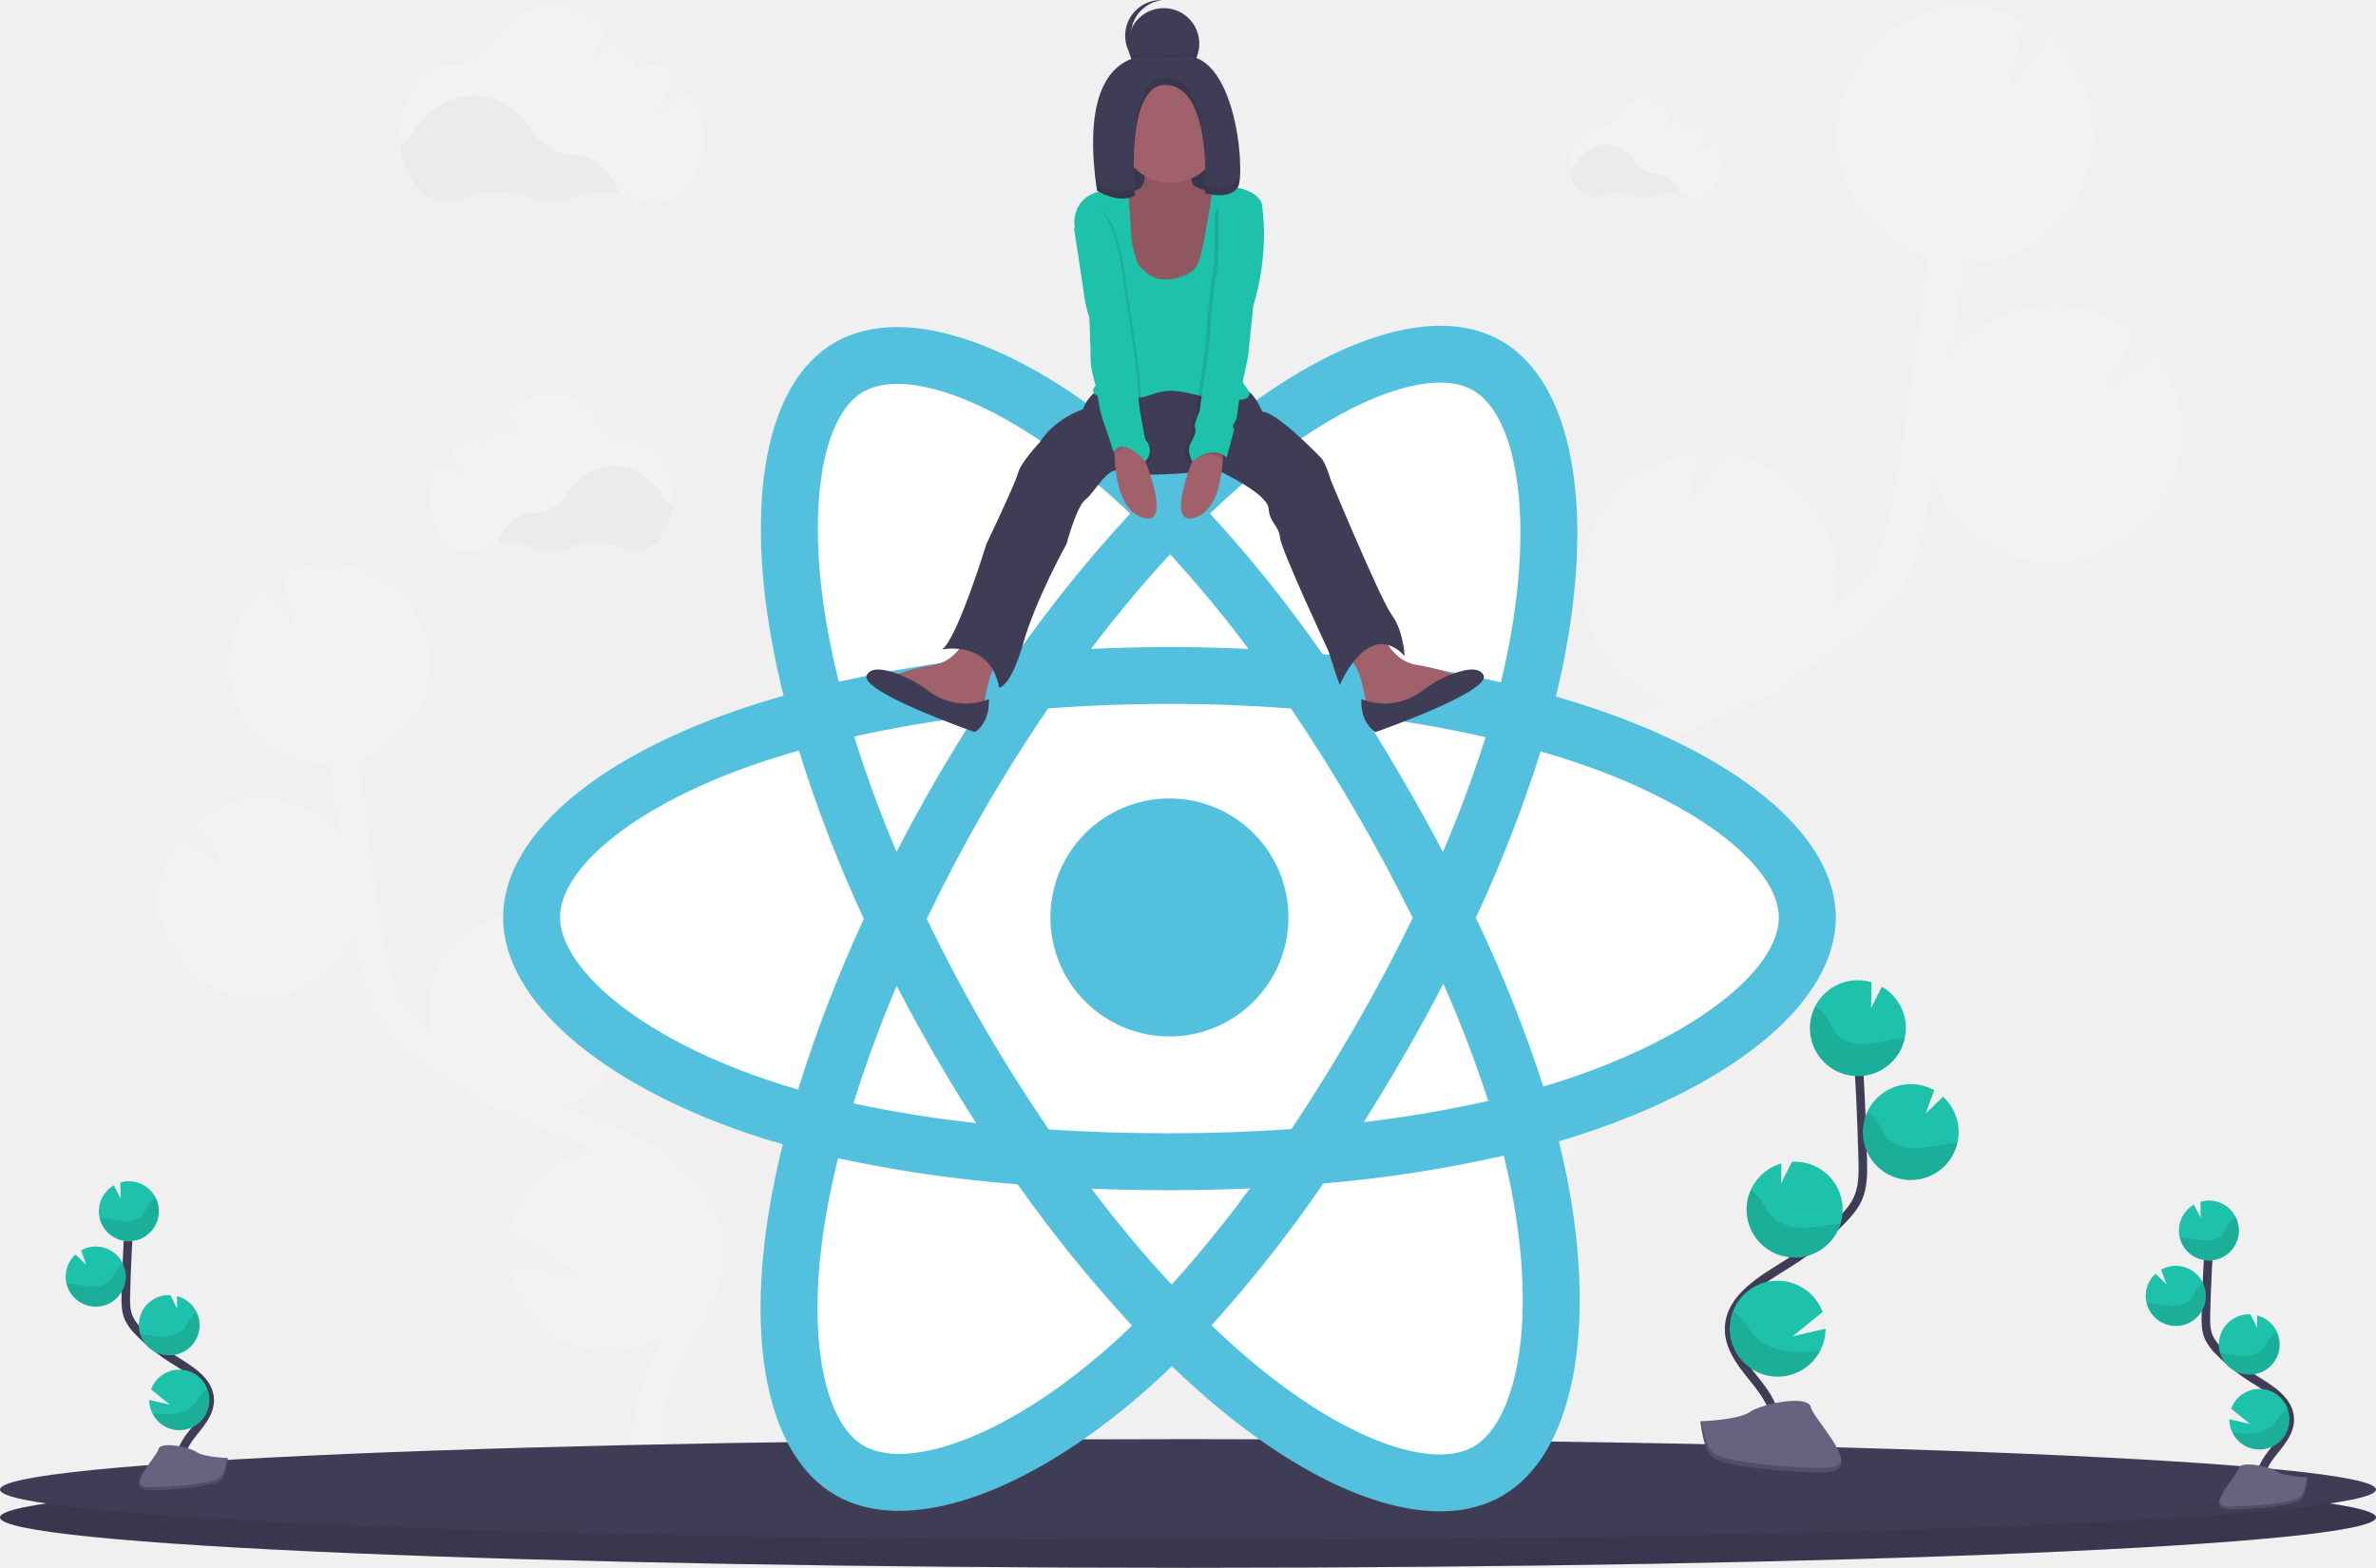
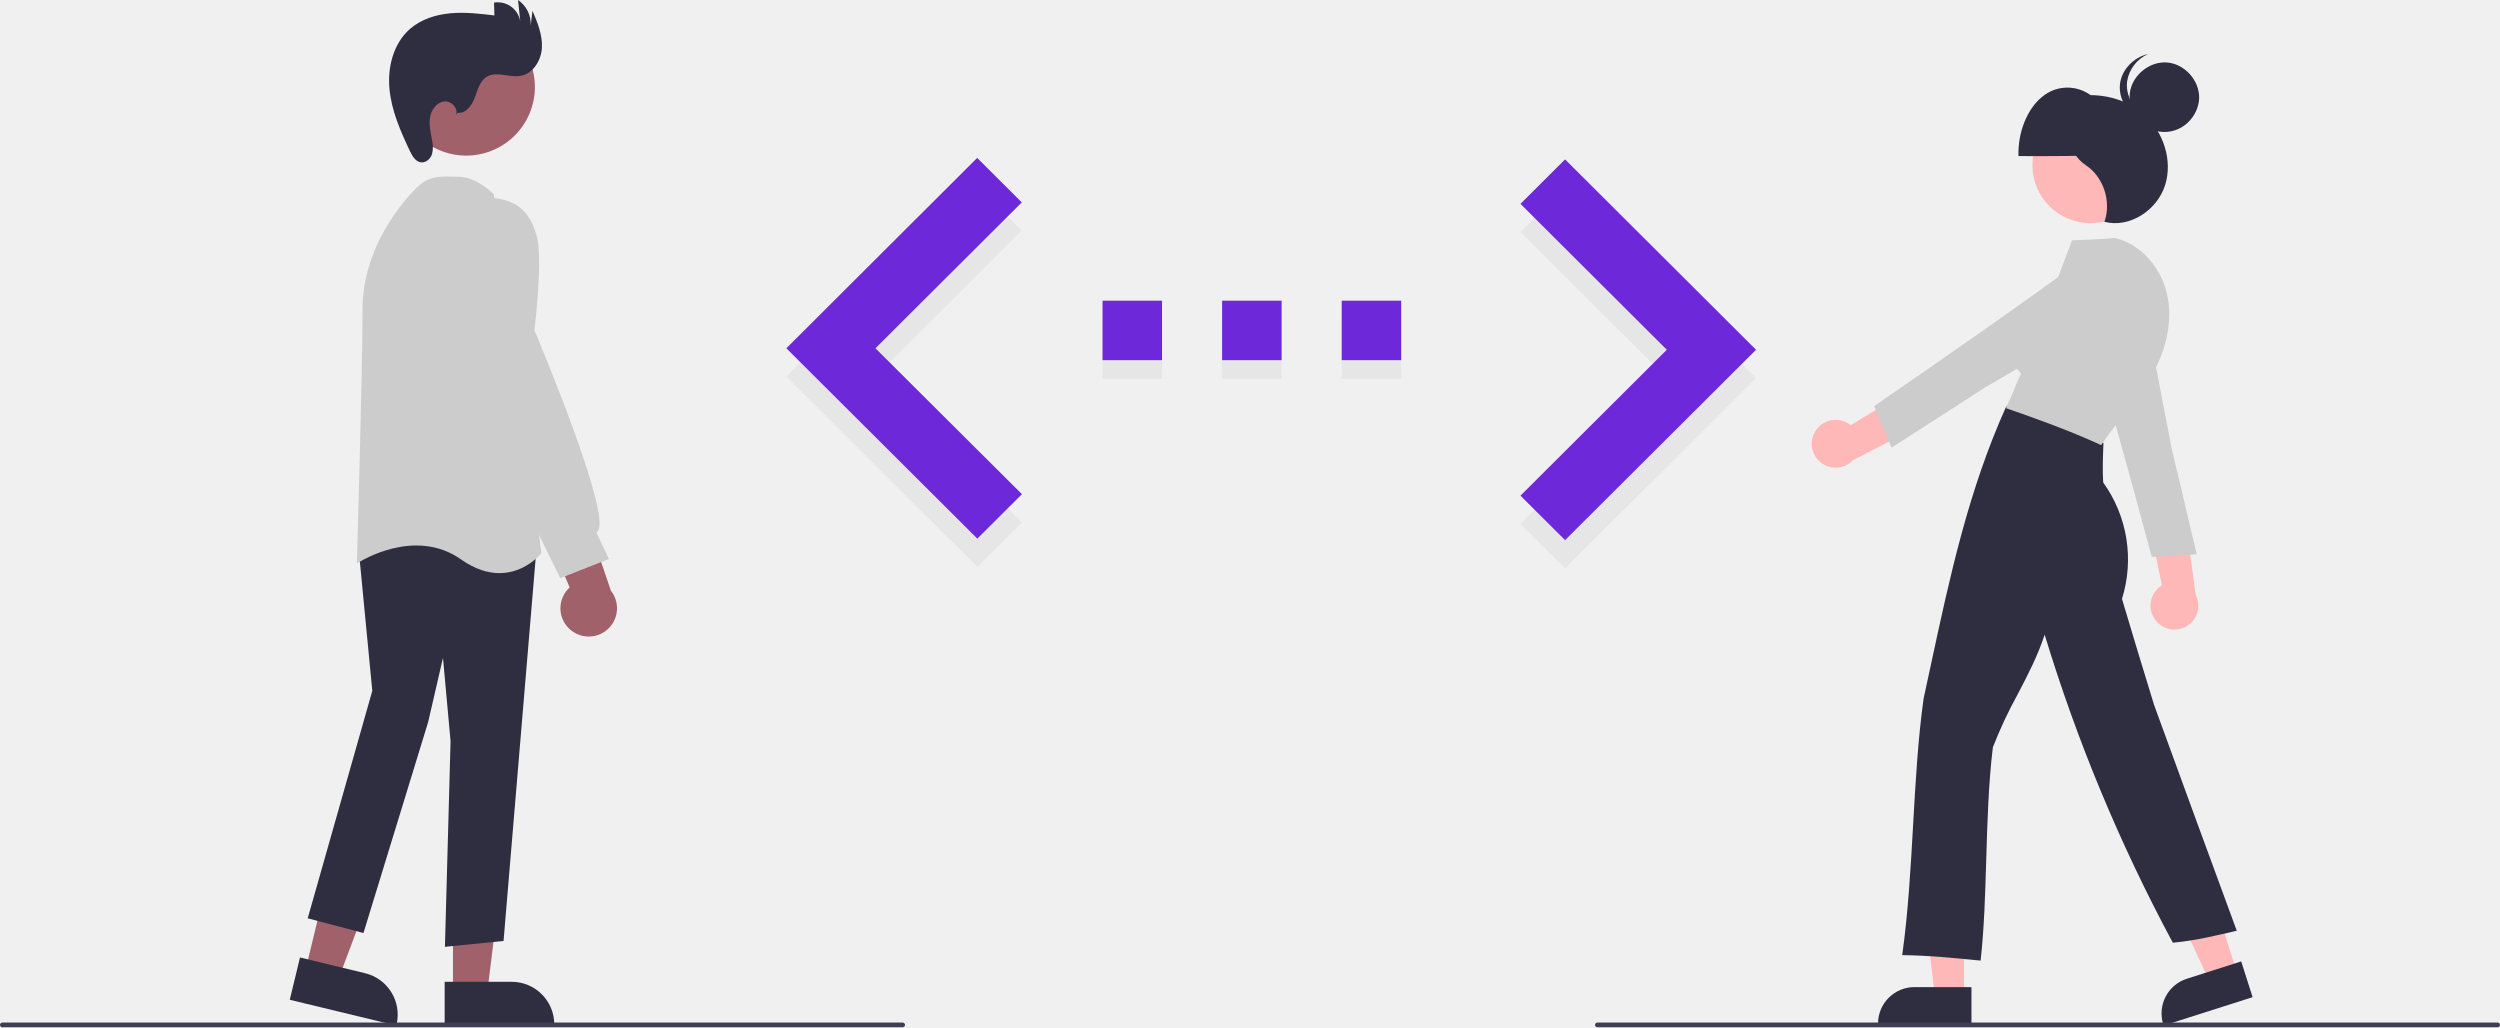
- <svg xmlns="http://www.w3.org/2000/svg" id="a75d69e6-d07c-4db3-9c83-72b2470e5561" data-name="Layer 1" width="1108" height="731.18" viewBox="0 0 1108 731.18">
-   <path d="M813.68,415.2l6.89-2.7c.66-.26,1.31-.54,2-.81a59.85,59.85,0,0,1,15.28-115.77l-4.8,24.2,18.22-23.92.16,0a59.87,59.87,0,0,1,51.16,67.45c-.15,1.13-.39,2.23-.6,3.34,5.61-4.43,10.87-9.32,14.81-15,8-11.54,10.71-25.76,13.47-43.17,5.47-34.48,10.4-69.34,14.84-104.18a59.83,59.83,0,0,1-42-65.36c.25-1.82.6-3.59,1-5.34.1-.44.2-.88.31-1.31.43-1.69.91-3.35,1.47-5,.09-.27.21-.52.3-.78.5-1.37,1-2.72,1.65-4,.22-.5.44-1,.67-1.47.69-1.43,1.42-2.83,2.22-4.19.27-.45.56-.88.83-1.33.62-1,1.27-2,1.94-2.93.36-.5.71-1,1.08-1.49l.27-.39,0,0a59.81,59.81,0,0,1,74.64-17l-6.24,31.49,18-23.64a59.5,59.5,0,0,1,16.32,68.62h.07c-.17.4-.38.78-.55,1.18-.33.74-.67,1.47-1,2.2-.46.93-1,1.84-1.45,2.74-.38.68-.75,1.36-1.16,2-.59,1-1.23,1.9-1.87,2.83-.38.54-.73,1.1-1.12,1.63-1,1.39-2.12,2.72-3.26,4-.4.45-.83.86-1.25,1.3-.81.86-1.62,1.71-2.48,2.52-.53.5-1.09,1-1.64,1.46-.79.7-1.6,1.38-2.43,2-.59.47-1.19.92-1.79,1.36-.87.63-1.75,1.22-2.64,1.81-.6.39-1.2.78-1.81,1.15-1,.61-2.05,1.17-3.1,1.72-.53.27-1,.57-1.59.83-1.58.77-3.2,1.48-4.85,2.11-.31.12-.64.21-.95.32-1.38.5-2.77,1-4.18,1.35-.61.17-1.23.31-1.85.46-1.15.28-2.31.54-3.48.76q-1,.18-2.07.33c-1.15.17-2.31.3-3.48.4-.69.06-1.37.12-2.07.16-1.26.06-2.53.07-3.8.06a2.08,2.08,0,0,0-.25,0q-2.82,22-5.92,44A59.82,59.82,0,0,1,1042,240.88l-15.68,26.58,25.21-16.59a59.68,59.68,0,0,1,11.5,44.16,58.76,58.76,0,0,1-4.5,15.94,59.83,59.83,0,0,1-111.19-4c-.23,1.48-.45,3-.68,4.46-2.44,15.35-5.47,34.46-16.23,50-7.29,10.56-17.33,18.36-27.09,25.22q-9.52,6.7-19.48,12.77a59.85,59.85,0,0,1-24.53,13.74q-16,8.19-32.69,14.81l-6.95,2.72c-6.25,2.44-12.65,4.94-19,7.6,1,.09,2,.17,3,.3a59.9,59.9,0,0,1,50.86,49.05l-42.31,23.11,42.18-1.89A59.16,59.16,0,0,1,843,534.54a59.87,59.87,0,0,1-82.7,11.74l2.1,3.91c1.4,2.58,2.78,5.15,4.12,7.7,18.33,34.74,19.66,64.74,3.75,84.49l-13-10.45c15.49-19.22,3.2-49.77-5.5-66.27-1.32-2.5-2.68-5-4-7.56C736,536.27,722.65,511.53,728,485.2,736,445.5,779.05,428.7,813.68,415.2Z" transform="translate(-46 -84.41)" fill="#f2f2f2" />
-   <path d="M315.6,603.42l-5.38-2.11c-.52-.2-1-.43-1.54-.63a46.75,46.75,0,0,0-11.94-90.42l3.75,18.9-14.22-18.68h-.13a46.76,46.76,0,0,0-40,52.68c.12.89.31,1.74.47,2.61a55.84,55.84,0,0,1-11.56-11.73c-6.23-9-8.37-20.12-10.53-33.71C220.29,493.4,216.45,466.18,213,439a46.72,46.72,0,0,0,32.77-51.05c-.2-1.42-.47-2.8-.79-4.17l-.24-1c-.34-1.32-.71-2.62-1.15-3.88-.07-.21-.16-.41-.24-.61-.39-1.07-.82-2.12-1.28-3.15-.18-.38-.35-.77-.53-1.15-.54-1.11-1.11-2.2-1.73-3.26-.21-.36-.44-.7-.65-1-.49-.78-1-1.55-1.52-2.29-.28-.39-.55-.79-.84-1.17l-.21-.3h0a46.76,46.76,0,0,0-58.29-13.32l4.88,24.6-14.07-18.46a46.48,46.48,0,0,0-12.75,53.59h-.05c.13.31.29.61.43.92.26.58.52,1.15.8,1.72q.54,1.08,1.14,2.13c.29.54.58,1.07.9,1.59.46.75,1,1.48,1.46,2.21.3.42.57.86.88,1.27.8,1.08,1.65,2.12,2.54,3.13.31.35.65.67,1,1,.63.67,1.27,1.33,1.94,2,.41.4.85.77,1.28,1.14q.93.83,1.89,1.59c.46.36.93.71,1.4,1.06.68.49,1.37,1,2.06,1.41.47.31.94.61,1.42.9.79.48,1.6.91,2.42,1.34.42.22.82.45,1.24.66,1.24.6,2.5,1.15,3.79,1.64.24.1.5.16.74.25,1.07.39,2.16.75,3.27,1.06.47.13,1,.24,1.44.35.9.22,1.8.43,2.72.6l1.61.26c.9.13,1.81.23,2.72.31.54.05,1.07.09,1.62.12,1,.05,2,.06,3,.05h.19q2.2,17.22,4.62,34.41a46.71,46.71,0,0,0-67.48-8.14L149.49,488l-19.68-12.95a46.57,46.57,0,0,0-9,34.49A45.8,45.8,0,0,0,124.34,522a46.73,46.73,0,0,0,86.84-3.12c.18,1.15.35,2.32.53,3.48,1.9,12,4.27,26.92,12.67,39.08,5.7,8.24,13.54,14.33,21.16,19.69q7.44,5.24,15.21,10a46.88,46.88,0,0,0,19.16,10.74c8.32,4.26,16.84,8.14,25.54,11.56l5.42,2.13c4.88,1.9,9.88,3.85,14.81,5.93-.78.07-1.57.13-2.36.24A46.77,46.77,0,0,0,283.6,660l33,18-32.94-1.47a46.78,46.78,0,0,0,73.57,29.2c-.55,1-1.09,2-1.64,3.05-1.09,2-2.17,4-3.22,6-14.31,27.13-15.35,50.57-2.92,66l10.13-8.16c-12.1-15-2.5-38.87,4.3-51.76,1-1.95,2.09-3.92,3.16-5.9,9.19-17,19.61-36.37,15.46-56.94C376.29,627.08,342.64,614,315.6,603.42Z" transform="translate(-46 -84.41)" fill="#f2f2f2" />
-   <ellipse cx="554" cy="707.68" rx="554" ry="23.5" fill="#3f3d56" />
-   <ellipse cx="554" cy="707.68" rx="554" ry="23.5" opacity="0.1" />
-   <ellipse cx="554" cy="694.68" rx="554" ry="23.5" fill="#3f3d56" />
-   <path d="M131,770.73c-3-5.51.4-12.26,4.28-17.18s8.61-10,8.51-16.29c-.14-9-9.7-14.31-17.33-19.08a84.78,84.78,0,0,1-15.56-12.51,23,23,0,0,1-4.78-6.4c-1.58-3.52-1.53-7.52-1.43-11.38q.5-19.26,1.9-38.48" transform="translate(-46 -84.41)" fill="none" stroke="#3f3d56" stroke-miterlimit="10" stroke-width="4" />
-   <path d="M92.11,648.7a14,14,0,0,1,7-11.49l3.14,6.21-.09-7.52a13.86,13.86,0,0,1,4.62-.56A14,14,0,1,1,92.11,648.7Z" transform="translate(-46 -84.41)" fill="#1ec1a9" />
-   <path d="M117.14,743.7a14,14,0,0,0,26.5-5.76,13.82,13.82,0,0,0-.91-5.69,14,14,0,0,0-26.27.15l8.77,7.13-9.64-2.24A13.89,13.89,0,0,0,117.14,743.7Z" transform="translate(-46 -84.41)" fill="#1ec1a9" />
-   <path d="M124.07,716.45a14,14,0,0,0,4.46-27.54l.07,5.79-3.18-6.29h0a14,14,0,0,0-1.31,28.05Z" transform="translate(-46 -84.41)" fill="#1ec1a9" />
-   <path d="M90,693.78a14,14,0,0,0,1.32-28,13.88,13.88,0,0,0-7.52,1.78l2.48,6.8-5.11-4.9a14,14,0,0,0-4.53,9.69A13.33,13.33,0,0,0,77,683,14,14,0,0,0,90,693.78Z" transform="translate(-46 -84.41)" fill="#1ec1a9" />
-   <path d="M94,652.44c3.24.36,6.39,1.37,9.64,1.57s6.82-.58,8.88-3.1c1.11-1.37,1.66-3.09,2.59-4.57a10.08,10.08,0,0,1,3.54-3.33,14,14,0,1,1-26.24,9.32C92.94,652.35,93.47,652.39,94,652.44Z" transform="translate(-46 -84.41)" opacity="0.1" />
-   <path d="M90,693.78a14,14,0,0,0,13.35-20,10.4,10.4,0,0,0-2.82,2.83c-1,1.51-1.61,3.25-2.78,4.64-2.19,2.57-5.92,3.41-9.31,3.25s-6.66-1.11-10-1.42c-.47,0-.94-.08-1.41-.09A14,14,0,0,0,90,693.78Z" transform="translate(-46 -84.41)" opacity="0.1" />
-   <path d="M124.07,716.45a14,14,0,0,0,13.47-19.76,11.36,11.36,0,0,0-3,2.85c-1.09,1.54-1.77,3.31-3,4.73-2.36,2.64-6.34,3.57-9.93,3.48s-6.82-.93-10.28-1.19A14,14,0,0,0,124.07,716.45Z" transform="translate(-46 -84.41)" opacity="0.1" />
-   <path d="M117.14,743.7a14,14,0,0,0,26.5-5.76,13.82,13.82,0,0,0-.91-5.69,14,14,0,0,0-3.08,2.74c-1.34,1.63-2.21,3.47-3.76,5-2.87,2.82-7.5,4-11.62,4.09A62.35,62.35,0,0,1,117.14,743.7Z" transform="translate(-46 -84.41)" opacity="0.1" />
-   <path d="M152.19,764.39s-11.08-.34-14.41-2.72-17-5.22-17.87-1.4-16.65,19-4.14,19.06,29.06-2,32.39-4S152.19,764.39,152.19,764.39Z" transform="translate(-46 -84.41)" fill="#656380" />
-   <path d="M115.54,778c12.51.1,29.06-2,32.4-4,2.53-1.54,3.54-7.09,3.88-9.65l.37,0s-.7,8.93-4,11-19.89,4.08-32.39,4c-3.61,0-4.86-1.31-4.79-3.22C111.48,777.26,112.86,778,115.54,778Z" transform="translate(-46 -84.41)" opacity="0.2" />
-   <path d="M1101,779.73c-3-5.51.4-12.26,4.28-17.18s8.61-10,8.51-16.29c-.14-9-9.7-14.31-17.33-19.08a84.78,84.78,0,0,1-15.56-12.51,23,23,0,0,1-4.78-6.4c-1.58-3.52-1.53-7.52-1.43-11.38q.49-19.26,1.9-38.48" transform="translate(-46 -84.41)" fill="none" stroke="#3f3d56" stroke-miterlimit="10" stroke-width="4" />
-   <path d="M1062.11,657.7a14,14,0,0,1,7-11.49l3.14,6.21-.09-7.52a13.86,13.86,0,0,1,4.62-.56,14,14,0,1,1-14.68,13.36Z" transform="translate(-46 -84.41)" fill="#1ec1a9" />
-   <path d="M1087.14,752.7a14,14,0,0,0,26.5-5.76,13.82,13.82,0,0,0-.91-5.69,14,14,0,0,0-26.27.15l8.77,7.13-9.64-2.24A13.89,13.89,0,0,0,1087.14,752.7Z" transform="translate(-46 -84.41)" fill="#1ec1a9" />
-   <path d="M1094.07,725.45a14,14,0,0,0,4.46-27.54l.07,5.79-3.18-6.29h0a14,14,0,0,0-1.31,28.05Z" transform="translate(-46 -84.41)" fill="#1ec1a9" />
-   <path d="M1060,702.78a14,14,0,0,0,1.32-28,13.88,13.88,0,0,0-7.52,1.78l2.48,6.8-5.11-4.9a14,14,0,0,0-4.53,9.69A13.33,13.33,0,0,0,1047,692,14,14,0,0,0,1060,702.78Z" transform="translate(-46 -84.41)" fill="#1ec1a9" />
-   <path d="M1064,661.44c3.24.36,6.39,1.37,9.64,1.57s6.82-.58,8.88-3.1c1.11-1.37,1.66-3.09,2.59-4.57a10.08,10.08,0,0,1,3.54-3.33,14,14,0,1,1-26.24,9.32C1062.94,661.35,1063.47,661.39,1064,661.44Z" transform="translate(-46 -84.41)" opacity="0.1" />
-   <path d="M1060,702.78a14,14,0,0,0,13.35-20,10.4,10.4,0,0,0-2.82,2.83c-1,1.51-1.61,3.25-2.78,4.64-2.19,2.57-5.92,3.41-9.31,3.25s-6.66-1.11-10-1.42c-.47,0-.94-.08-1.41-.09A14,14,0,0,0,1060,702.78Z" transform="translate(-46 -84.41)" opacity="0.1" />
-   <path d="M1094.07,725.45a14,14,0,0,0,13.47-19.76,11.36,11.36,0,0,0-3,2.85c-1.09,1.54-1.77,3.31-3,4.73-2.36,2.64-6.34,3.57-9.93,3.48s-6.82-.93-10.28-1.19A14,14,0,0,0,1094.07,725.45Z" transform="translate(-46 -84.41)" opacity="0.1" />
-   <path d="M1087.14,752.7a14,14,0,0,0,26.5-5.76,13.82,13.82,0,0,0-.91-5.69,14,14,0,0,0-3.08,2.74c-1.34,1.63-2.21,3.47-3.76,5-2.87,2.82-7.5,4-11.62,4.09A62.35,62.35,0,0,1,1087.14,752.7Z" transform="translate(-46 -84.41)" opacity="0.1" />
-   <path d="M1122.19,773.39s-11.08-.34-14.41-2.72-17-5.22-17.87-1.4-16.65,19-4.14,19.06,29.06-2,32.39-4S1122.19,773.39,1122.19,773.39Z" transform="translate(-46 -84.41)" fill="#656380" />
-   <path d="M1085.54,787c12.51.1,29.06-2,32.4-4,2.53-1.54,3.54-7.09,3.88-9.65l.37,0s-.7,8.93-4,11-19.89,4.08-32.39,4c-3.61,0-4.86-1.31-4.79-3.22C1081.48,786.26,1082.86,787,1085.54,787Z" transform="translate(-46 -84.41)" opacity="0.2" />
-   <path d="M791.57,415.56q-9.92-3.4-20-6.3,1.66-6.79,3.09-13.65c15.14-73.51,5.24-132.73-28.57-152.22-32.42-18.7-85.44.8-139,47.39q-7.92,6.92-15.47,14.2-5.07-4.85-10.3-9.51C525.21,245.64,469,224.65,435.18,244.2c-32.39,18.75-42,74.42-28.35,144.09q2,10.35,4.59,20.58c-7.95,2.26-15.64,4.67-23,7.24C322.63,439,280.61,475,280.61,512.29c0,38.51,45.11,77.14,113.64,100.56q8.34,2.83,16.8,5.26-2.74,11-4.88,22.18c-13,68.46-2.84,122.82,29.46,141.45C469,801,525,781.2,579.52,733.54c4.31-3.77,8.63-7.77,13-11.95q8.18,7.89,16.79,15.32c52.82,45.45,105,63.81,137.26,45.12,33.33-19.29,44.16-77.69,30.1-148.73q-1.6-8.14-3.73-16.61,5.91-1.74,11.56-3.61c71.24-23.6,117.6-61.76,117.6-100.79,0-37.43-43.38-73.62-110.5-96.73Z" transform="translate(-46 -84.41)" fill="#53c1de" />
-   <path d="M776.12,587.88c-3.4,1.13-6.88,2.21-10.44,3.27a621.6,621.6,0,0,0-31.47-78.73,623.06,623.06,0,0,0,30.25-77.58c6.35,1.84,12.53,3.78,18.47,5.83,57.51,19.79,92.59,49.06,92.59,71.62,0,24-37.89,55.21-99.4,75.59ZM750.6,638.46c6.22,31.41,7.1,59.81,3,82-3.7,19.95-11.14,33.25-20.34,38.58-19.59,11.33-61.47-3.4-106.64-42.27q-7.77-6.69-15.63-14.25a624.23,624.23,0,0,0,52.09-66.14,620.2,620.2,0,0,0,84.17-13q1.9,7.68,3.37,15ZM492.48,757.1c-19.14,6.76-34.38,6.95-43.59,1.64-19.6-11.31-27.75-55-16.63-113.5q2-10.37,4.53-20.63a625.79,625.79,0,0,0,83.75,12.13,645.09,645.09,0,0,0,53.35,65.9q-5.79,5.61-11.84,10.91c-24.11,21.08-48.28,36-69.57,43.55ZM402.84,587.73c-30.31-10.36-55.33-23.82-72.49-38.5-15.41-13.2-23.19-26.31-23.19-36.94,0-22.63,33.74-51.5,90-71.11q10.6-3.69,21.39-6.73a637.08,637.08,0,0,0,30.29,78.48,646.29,646.29,0,0,0-30.66,79.6Q410.44,590.32,402.84,587.73Zm30.05-204.54c-11.68-59.69-3.93-104.72,15.59-116,20.79-12,66.76,5.12,115.22,48.15,3.1,2.75,6.21,5.63,9.32,8.6a635.89,635.89,0,0,0-52.93,65.52,648.42,648.42,0,0,0-82.93,12.89q-2.39-9.52-4.27-19.15ZM701,449.38q-9.11-15.74-18.89-31.08c19.83,2.51,38.82,5.83,56.66,9.91a565.54,565.54,0,0,1-19.89,53.51q-8.61-16.35-17.88-32.34ZM591.64,342.91a569.3,569.3,0,0,1,36.57,44.14q-36.71-1.73-73.45,0c12.07-15.92,24.44-30.72,36.88-44.13Zm-110,106.65q-9.15,15.87-17.55,32.14c-7.73-18.33-14.34-36.36-19.74-53.77,17.73-4,36.64-7.21,56.34-9.68Q490.77,433.69,481.62,449.56Zm19.61,158.65A564.64,564.64,0,0,1,444,599c5.49-17.71,12.25-36.13,20.15-54.86q8.43,16.29,17.61,32.16Q491.1,592.49,501.23,608.21Zm91.14,75.33C579.79,670,567.24,655,555,638.79q17.85.71,36.36.71,19,0,37.51-.84A563.94,563.94,0,0,1,592.37,683.54ZM719.08,543.19A562.82,562.82,0,0,1,740,597.85a561.35,561.35,0,0,1-58,9.89q9.85-15.63,19.08-31.63,9.38-16.26,18-32.92Zm-41,19.66q-14.12,24.52-29.81,48.1c-18.44,1.32-37.49,2-56.91,2s-38.15-.6-56.27-1.78Q519,587.67,504.7,563t-26.51-50.08q12.27-25.53,26.43-50.1h0q14.14-24.56,30.13-48c18.49-1.4,37.43-2.13,56.59-2.13s38.22.74,56.69,2.14q15.81,23.37,30,47.81t26.79,49.87q-12.45,25.62-26.71,50.3Zm54.77-296.46c20.81,12,28.9,60.4,15.83,123.87q-1.29,6.19-2.8,12.35a635.74,635.74,0,0,0-83.09-13.13,625.16,625.16,0,0,0-52.53-65.56q7-6.74,14.29-13.11c45.88-39.93,88.76-55.69,108.3-44.42Z" transform="translate(-46 -84.41)" fill="#fff" />
-   <path d="M591.34,456.79a55.5,55.5,0,1,1-55.5,55.5,55.49,55.49,0,0,1,55.5-55.5" transform="translate(-46 -84.41)" fill="#53c1de" />
-   <path d="M605.26,104.81a16.6,16.6,0,1,1-16.6-16.6A16.52,16.52,0,0,1,605.26,104.81Z" transform="translate(-46 -84.41)" fill="#3f3d56" />
-   <path d="M575.4,109a16.62,16.62,0,0,1,12.49-24.54,16.6,16.6,0,1,0,1.41,33.07A16.6,16.6,0,0,1,575.4,109Z" transform="translate(-46 -84.41)" fill="#3f3d56" />
-   <rect x="521.91" y="43.52" width="44.47" height="69.37" fill="#3f3d56" />
-   <rect x="521.91" y="43.52" width="44.47" height="69.37" opacity="0.1" />
-   <path d="M497.66,379.61s-4.75,13.05-16,14.83-17.79,4.74-17.79,4.74l26.68,17.19,14.23-1.78s1.78-18.38,7.71-22.53S497.66,379.61,497.66,379.61Z" transform="translate(-46 -84.41)" fill="#a0616a" />
-   <path d="M690.34,379.61s4.75,13.05,16,14.83,17.79,4.74,17.79,4.74l-26.68,17.19-14.23-1.78s-1.78-18.38-7.71-22.53S690.34,379.61,690.34,379.61Z" transform="translate(-46 -84.41)" fill="#a0616a" />
-   <path d="M560.5,264.59s-7.11,3.56-9.48,10.68c0,0-13,4.15-20.16,15.41,0,0-8.9,9.49-10.08,14.23S506,338.11,506,338.11s-13.64,44.47-20.75,49.21c0,0,22.53-4.74,26.68,17.79,0,0,5.33,0,11.26-20.75s20.16-46.25,20.16-46.25,4.74-17.78,8.89-20.75,10.67-16.6,16.6-13,45.06-.6,45.06-.6S637,314.4,637.58,321.51s4.74,7.71,5.33,13.64,22.53,52.76,22.53,52.76,4.15,13,5.34,16c0,0,13-31.42,30.24-13.63,0,0-.6-11.86-5.93-19s-28.46-62.84-28.46-62.84-2.37-8.3-4.74-10.67-20.76-21.35-27.28-21.35c0,0-3.55-8.89-7.7-10.08Z" transform="translate(-46 -84.41)" fill="#3f3d56" />
-   <path d="M507.14,410.44a28.89,28.89,0,0,1-28.22-3.79,56.37,56.37,0,0,0-12.59-7.3c-6.29-2.54-13.81-4.42-16.1-.17-4.15,7.71,50.39,26.68,50.39,26.68S507.74,421.71,507.14,410.44Z" transform="translate(-46 -84.41)" fill="#3f3d56" />
-   <path d="M680.86,410.44a28.89,28.89,0,0,0,28.22-3.79,56.37,56.37,0,0,1,12.59-7.3c6.29-2.54,13.81-4.42,16.1-.17,4.15,7.71-50.39,26.68-50.39,26.68S680.26,421.71,680.86,410.44Z" transform="translate(-46 -84.41)" fill="#3f3d56" />
-   <path d="M579.88,167.08c-.22,2.06-.9,4.29-2.66,5.38-1.44.9-3.26.83-4.92,1.17a11.46,11.46,0,0,0-7.82,6.77,17.51,17.51,0,0,0-.75,10.55,39.22,39.22,0,0,0,1.52,5.06c1.74,4.92,3.84,9.8,7.09,13.89a59,59,0,0,0,9.3,8.77c2.11,1.72,4.29,3.47,6.89,4.28a21.75,21.75,0,0,0,5.4.72c2.25.1,4.65.17,6.6-.95,3-1.73,3.89-5.55,5.52-8.62,1.38-2.6,3.44-4.81,4.73-7.46a29.49,29.49,0,0,0,2-6.52l2.77-12.3c1-4.47,1.92-9.51-.59-13.34a2.28,2.28,0,0,0-.74-.77,2.79,2.79,0,0,0-1.52-.15,16.44,16.44,0,0,1-9.15-2.09,3.93,3.93,0,0,1-1.15-.9,4.72,4.72,0,0,1-.7-2.12,22.2,22.2,0,0,0-1.28-4.45,3,3,0,0,0-.87-1.34,3.15,3.15,0,0,0-1.41-.47,114.47,114.47,0,0,0-12.93-1.35c-1.42-.07-3.56-.64-4.54.62S580,165.58,579.88,167.08Z" transform="translate(-46 -84.41)" fill="#a0616a" />
-   <path d="M579.88,167.08c-.22,2.06-.9,4.29-2.66,5.38-1.44.9-3.26.83-4.92,1.17a11.46,11.46,0,0,0-7.82,6.77,17.51,17.51,0,0,0-.75,10.55,39.22,39.22,0,0,0,1.52,5.06c1.74,4.92,3.84,9.8,7.09,13.89a59,59,0,0,0,9.3,8.77c2.11,1.72,4.29,3.47,6.89,4.28a21.75,21.75,0,0,0,5.4.72c2.25.1,4.65.17,6.6-.95,3-1.73,3.89-5.55,5.52-8.62,1.38-2.6,3.44-4.81,4.73-7.46a29.49,29.49,0,0,0,2-6.52l2.77-12.3c1-4.47,1.92-9.51-.59-13.34a2.28,2.28,0,0,0-.74-.77,2.79,2.79,0,0,0-1.52-.15,16.44,16.44,0,0,1-9.15-2.09,3.93,3.93,0,0,1-1.15-.9,4.72,4.72,0,0,1-.7-2.12,22.2,22.2,0,0,0-1.28-4.45,3,3,0,0,0-.87-1.34,3.15,3.15,0,0,0-1.41-.47,114.47,114.47,0,0,0-12.93-1.35c-1.42-.07-3.56-.64-4.54.62S580,165.58,579.88,167.08Z" transform="translate(-46 -84.41)" opacity="0.1" />
-   <path d="M571.85,174.15a26.93,26.93,0,0,0-7.13-1.12c-5.72-.14-11.84,1.83-15.14,6.5A15.34,15.34,0,0,0,547.29,191a23.57,23.57,0,0,0,5.2,10.66,32,32,0,0,1,4,5.24c1.58,3,1.63,6.59,2.06,10,1,8.12,4.46,15.75,5.83,23.82s.19,17.42-6.18,22.55c-1.07.86-2.37,1.77-2.46,3.14-.14,2.19,2.71,3.12,4.9,3.33,6.55.62,13.27,1.23,19.63-.46,2.63-.7,5.17-1.79,7.85-2.29,6.8-1.27,13.64,1.34,20.45,2.59a90.61,90.61,0,0,0,14.91,1.21,7.94,7.94,0,0,0,3.43-.45,2.75,2.75,0,0,0,1.74-2.74,4.76,4.76,0,0,0-1.18-2c-3.44-4.25-4.49-9.9-5.43-15.29l-3.15-18.11c-1.69-9.68-3.26-20.2,1.32-28.89,3.29-6.25,9.36-10.65,12.83-16.8a9.84,9.84,0,0,0,1.55-6.28c-.52-3.09-3.31-5.3-6.17-6.59A23.21,23.21,0,0,0,611,173c.1,4.33-1,8.71-1.71,13l-1.21,7a88.83,88.83,0,0,1-2.71,12.2,12.85,12.85,0,0,1-2.17,4.42,11.43,11.43,0,0,1-3.83,2.79,22.83,22.83,0,0,1-10.14,2.32,13.54,13.54,0,0,1-4.48-.69,19,19,0,0,1-6.17-4.34,10.11,10.11,0,0,1-1.63-1.77,9.93,9.93,0,0,1-1.11-2.67,55.42,55.42,0,0,1-1.91-7.48c-.3-1.94-.4-3.91-.54-5.87C573,186.12,573,179.72,571.85,174.15Z" transform="translate(-46 -84.41)" fill="#1ec1a9" />
-   <path d="M565.84,288.9s-2.37,31.43,12.45,36.76,1.78-26.09,1.78-26.09l-4.75-9.48Z" transform="translate(-46 -84.41)" fill="#a0616a" />
-   <path d="M616.23,288.9s2.37,31.43-12.45,36.76S602,299.57,602,299.57l4.75-9.48Z" transform="translate(-46 -84.41)" fill="#a0616a" />
-   <path d="M552.79,184l-4.74,7.71s4.15,26.68,4.74,31.42a62.2,62.2,0,0,0,2.38,10.08s.59,14.23.59,19.57,3,14.23,3,14.23a64.82,64.82,0,0,0,3,14.82c2.37,6.52,4.74,14.23,4.74,14.23s3-8.3,14.82,4.15a7.18,7.18,0,0,0,0-10.08s-3.55-16-3.55-24.31-6.53-48-6.53-48S567,172.7,552.79,184Z" transform="translate(-46 -84.41)" opacity="0.1" />
-   <path d="M551.61,183.37l-4.74,7.71s4.15,26.68,4.74,31.42A61.84,61.84,0,0,0,554,232.58s.59,14.23.59,19.56,3,14.23,3,14.23a64.53,64.53,0,0,0,3,14.82c2.37,6.53,4.75,14.23,4.75,14.23s3-8.3,14.82,4.15a7.18,7.18,0,0,0,0-10.07s-3.56-16-3.56-24.31-6.52-48-6.52-48S565.84,172.1,551.61,183.37Z" transform="translate(-46 -84.41)" fill="#1ec1a9" />
-   <path d="M629.87,179.22l3,3.53s3.49,20.18-4.22,45.68l-2.37,23.12s-4.15,19.57-4.74,24.31-.59,5.33-1.78,7.11a2.29,2.29,0,0,0,0,3l-3.56,13s-5.33-6.52-16,1.78c0,0-3-4.74-.6-8.89s2.37-5.93,1.78-7.12,2.37-7.11,2.37-8.3S607.93,248,607.93,248s1.78-26.68,3.56-35.57c1.09-5.47,1.07-17.66.88-26.24-.19-8.94,10.63-13.78,17-7.5C629.52,178.85,629.7,179,629.87,179.22Z" transform="translate(-46 -84.41)" opacity="0.1" />
-   <path d="M631.65,178l3,3.53s3.49,20.19-4.22,45.68l-2.37,23.12s-4.15,19.57-4.74,24.31-.6,5.34-1.78,7.12a2.28,2.28,0,0,0,0,3L618,297.8s-5.33-6.53-16,1.77c0,0-3-4.74-.59-8.89s2.37-5.93,1.78-7.11,2.37-7.12,2.37-8.3,4.15-28.46,4.15-28.46,1.78-26.68,3.56-35.58.59-35.57.59-35.57S623.35,169.14,631.65,178Z" transform="translate(-46 -84.41)" fill="#1ec1a9" />
-   <circle cx="545.92" cy="61.61" r="23.72" fill="#a0616a" />
-   <path d="M604.29,110.41a16.6,16.6,0,0,1-31.09.44c9.26-3.73,18.72-.41,18.72-.41C596.65,108.78,600.75,108.93,604.29,110.41Z" transform="translate(-46 -84.41)" opacity="0.1" />
-   <path d="M591.92,111.63s-45.65-16-34.38,61.66c0,0,10.08,6.52,17.78,2.37,0,0-5.33-53.95,15.42-51.58s17.19,50.4,17.19,50.4,11.86,3.55,15.42-3S622.16,101,591.92,111.63Z" transform="translate(-46 -84.41)" fill="#3f3d56" />
-   <path d="M590.74,120.52c-14.24-1.62-16.2,23.27-16,39.05.17-15.69,2.81-37,16-35.49,14.81,1.69,17.24,26.66,17.41,40.8C608.32,151.9,606.9,122.37,590.74,120.52Z" transform="translate(-46 -84.41)" opacity="0.1" />
-   <path d="M557.54,169.73a159.38,159.38,0,0,1-1.77-20.53,152.12,152.12,0,0,0,1.77,24.09s10.08,6.52,17.78,2.37c0,0-.12-1.28-.26-3.43C567.39,176.1,557.54,169.73,557.54,169.73Z" transform="translate(-46 -84.41)" opacity="0.1" />
-   <path d="M623.35,168c-3.32,6.08-13.83,3.41-15.25,3-.07,2.2-.17,3.52-.17,3.52s11.86,3.55,15.42-3c.73-1.34,1.11-5.13,1-10.2C624.25,164.57,623.9,167,623.35,168Z" transform="translate(-46 -84.41)" opacity="0.1" />
-   <path d="M872.73,757.37c4.74-8.78-.64-19.54-6.82-27.37s-13.73-16-13.57-26c.23-14.35,15.45-22.81,27.62-30.42a134.77,134.77,0,0,0,24.79-19.93c3-3.05,5.87-6.31,7.62-10.21,2.52-5.6,2.45-12,2.29-18.12q-.79-30.71-3-61.34" transform="translate(-46 -84.41)" fill="none" stroke="#3f3d56" stroke-miterlimit="10" stroke-width="4" />
-   <path d="M934.74,562.9a22.31,22.31,0,0,0-11.16-18.32l-5,9.9.15-12a22.37,22.37,0,1,0,16,20.41Z" transform="translate(-46 -84.41)" fill="#1ec1a9" />
-   <path d="M894.86,714.29a22.36,22.36,0,1,1,1.08-18l-14,11.37,15.37-3.57A22.25,22.25,0,0,1,894.86,714.29Z" transform="translate(-46 -84.41)" fill="#1ec1a9" />
-   <path d="M883.81,670.86A22.37,22.37,0,0,1,876.72,627l-.12,9.22,5.06-10h.06a22.37,22.37,0,1,1,2.09,44.69Z" transform="translate(-46 -84.41)" fill="#1ec1a9" />
-   <path d="M938.11,634.73A22.37,22.37,0,1,1,948,592.87l-4,10.83,8.13-7.8a22.37,22.37,0,0,1-14.07,38.83Z" transform="translate(-46 -84.41)" fill="#1ec1a9" />
-   <path d="M931.74,568.86c-5.17.57-10.19,2.18-15.37,2.5s-10.87-.92-14.14-5c-1.77-2.17-2.65-4.91-4.14-7.28a16,16,0,0,0-5.63-5.3,22.37,22.37,0,1,0,41.81,14.84C933.42,568.71,932.58,568.77,931.74,568.86Z" transform="translate(-46 -84.41)" opacity="0.1" />
-   <path d="M938.11,634.73a22.39,22.39,0,0,1-21.28-31.91,16.37,16.37,0,0,1,4.5,4.51c1.59,2.4,2.56,5.18,4.43,7.39,3.48,4.09,9.44,5.43,14.84,5.19s10.6-1.78,16-2.28c.75-.06,1.5-.11,2.26-.13A22.37,22.37,0,0,1,938.11,634.73Z" transform="translate(-46 -84.41)" opacity="0.1" />
-   <path d="M883.81,670.86a22.37,22.37,0,0,1-21.46-31.49,17.83,17.83,0,0,1,4.73,4.55c1.74,2.45,2.82,5.27,4.86,7.54,3.77,4.2,10.11,5.68,15.83,5.54,5.54-.12,10.87-1.48,16.38-1.9A22.36,22.36,0,0,1,883.81,670.86Z" transform="translate(-46 -84.41)" opacity="0.1" />
-   <path d="M894.86,714.29A22.37,22.37,0,0,1,854.08,696a22.27,22.27,0,0,1,4.91,4.38c2.13,2.59,3.53,5.53,6,7.94,4.57,4.49,11.95,6.34,18.52,6.51A97.1,97.1,0,0,0,894.86,714.29Z" transform="translate(-46 -84.41)" opacity="0.1" />
-   <path d="M839,747.26s17.65-.54,23-4.33,27.16-8.31,28.48-2.24,26.53,30.22,6.6,30.38-46.31-3.1-51.62-6.34S839,747.26,839,747.26Z" transform="translate(-46 -84.41)" fill="#656380" />
-   <path d="M897.4,769c-19.93.16-46.31-3.11-51.62-6.34-4-2.47-5.65-11.3-6.19-15.38l-.59,0s1.12,14.24,6.43,17.47,31.69,6.5,51.62,6.34c5.75,0,7.74-2.09,7.63-5.12C903.88,767.78,901.69,768.92,897.4,769Z" transform="translate(-46 -84.41)" opacity="0.2" />
-   <path d="M369,127.27l-18.25,11.57,11.08-20.15a18,18,0,0,0-11-3.94h-.3a21.58,21.58,0,0,1-3.78-.28l-6.19,3.92,2.65-4.82a22.06,22.06,0,0,1-10.82-8.21l-11.07,7,7-12.72c-6.48-7.77-15.2-12.54-24.81-12.54-11.51,0-21.76,6.85-28.38,17.52a21.24,21.24,0,0,1-18.76,10.12l-.62,0c-12.71,0-23,14.41-23,32.19s10.3,32.18,23,32.18a17.2,17.2,0,0,0,8-2c8.29-4.31,19.17-4.39,27.85-.54a29,29,0,0,0,23.68.05c8.62-3.77,19.37-3.69,27.61.54a17.23,17.23,0,0,0,7.93,2c12.71,0,23-14.41,23-32.18A40.86,40.86,0,0,0,369,127.27Z" transform="translate(-46 -84.41)" fill="#f2f2f2" />
-   <path d="M334.59,174.36a34,34,0,0,0-19.72,2.14,29,29,0,0,1-23.67-.05c-8.69-3.85-19.57-3.77-27.86.54a17.2,17.2,0,0,1-8,2c-11.29,0-20.68-11.38-22.64-26.38a21.58,21.58,0,0,0,5.64-6.08C245,135.87,255.21,129,266.72,129s21.64,6.77,28.26,17.32a21.79,21.79,0,0,0,18.76,10.31H314C323,156.64,330.8,163.85,334.59,174.36Z" transform="translate(-46 -84.41)" opacity="0.03" />
-   <path d="M846.07,150.83,837,156.6l5.53-10a9,9,0,0,0-5.51-2h-.14a10.79,10.79,0,0,1-1.89-.14l-3.09,2L833.2,144a11,11,0,0,1-5.4-4.09l-5.52,3.5,3.49-6.34a16.17,16.17,0,0,0-12.37-6.26c-5.75,0-10.86,3.42-14.16,8.74a10.57,10.57,0,0,1-9.36,5h-.31c-6.34,0-11.48,7.19-11.48,16s5.14,16.05,11.48,16.05a8.62,8.62,0,0,0,4-1,16.56,16.56,0,0,1,13.89-.27,14.52,14.52,0,0,0,11.81,0,16.58,16.58,0,0,1,13.77.27,8.61,8.61,0,0,0,4,1c6.34,0,11.48-7.18,11.48-16.05A20.28,20.28,0,0,0,846.07,150.83Z" transform="translate(-46 -84.41)" fill="#f2f2f2" />
-   <path d="M828.92,174.32a17,17,0,0,0-9.83,1.07,14.52,14.52,0,0,1-11.81,0,16.58,16.58,0,0,0-13.9.27,8.55,8.55,0,0,1-4,1c-5.64,0-10.32-5.67-11.3-13.15a10.93,10.93,0,0,0,2.82-3c3.3-5.32,8.42-8.73,14.16-8.73s10.79,3.37,14.09,8.63a10.85,10.85,0,0,0,9.36,5.14h.15C823.15,165.48,827,169.08,828.92,174.32Z" transform="translate(-46 -84.41)" opacity="0.03" />
-   <path d="M250.34,300.27,265,309.55l-8.88-16.15a14.48,14.48,0,0,1,8.85-3.15h.23a17.08,17.08,0,0,0,3-.22l4.95,3.14L271,289.31a17.78,17.78,0,0,0,8.67-6.58l8.87,5.62L283,278.16c5.19-6.22,12.18-10,19.87-10,9.23,0,17.44,5.48,22.75,14a17,17,0,0,0,15,8.11h.5c10.18,0,18.43,11.54,18.43,25.78s-8.25,25.79-18.43,25.79a13.86,13.86,0,0,1-6.43-1.61,26.59,26.59,0,0,0-22.31-.43,23.28,23.28,0,0,1-19,0,26.64,26.64,0,0,0-22.12.43,13.9,13.9,0,0,1-6.35,1.57c-10.19,0-18.44-11.54-18.44-25.79A32.78,32.78,0,0,1,250.34,300.27Z" transform="translate(-46 -84.41)" fill="#f2f2f2" />
-   <path d="M277.89,338a27.36,27.36,0,0,1,15.8,1.72,23.28,23.28,0,0,0,19,0,26.61,26.61,0,0,1,22.32.43,13.82,13.82,0,0,0,6.42,1.61c9.05,0,16.57-9.11,18.14-21.13a17.44,17.44,0,0,1-4.52-4.88c-5.31-8.54-13.52-14-22.75-14s-17.33,5.42-22.64,13.88a17.44,17.44,0,0,1-15,8.25h-.23C287.17,323.81,280.93,329.59,277.89,338Z" transform="translate(-46 -84.41)" opacity="0.03" />
+ <svg xmlns="http://www.w3.org/2000/svg" id="f9ae55aa-a8fc-493f-a8cf-427e7f8bb0a0" data-name="Layer 1" width="1058" height="434.745" viewBox="0 0 1058 434.745">
+   <polygon points="643.457 221.721 705.39 159.977 643.457 98.233 662.339 79.414 743.154 159.977 662.339 240.54 643.457 221.721 643.457 221.721" fill="#e6e6e6" style="isolation:isolate" />
+   <rect x="466.595" y="135.207" width="25.176" height="25.176" fill="#e6e6e6" style="isolation:isolate" />
+   <rect x="567.803" y="135.207" width="25.176" height="25.176" fill="#e6e6e6" style="isolation:isolate" />
+   <rect x="517.199" y="135.207" width="25.176" height="25.176" fill="#e6e6e6" style="isolation:isolate" />
+   <polygon points="432.482 221.092 370.486 159.348 432.419 97.604 413.537 78.785 332.785 159.348 413.6 239.911 432.482 221.092" fill="#e6e6e6" style="isolation:isolate" />
+   <polygon points="643.457 209.763 705.39 148.019 643.457 86.274 662.339 67.455 743.154 148.019 662.339 228.582 643.457 209.763 643.457 209.763" fill="#6d28d9" />
+   <path d="M537.595,385.051h25.176v-25.176H537.595Zm126.384-25.176h-25.176v25.176h25.176Zm-75.78,25.176h25.176v-25.176h-25.176Z" transform="translate(-71 -232.6273)" fill="#6d28d9" />
+   <polygon points="432.482 209.133 370.486 147.389 432.419 85.645 413.537 66.826 332.785 147.389 413.6 227.952 432.482 209.133" fill="#6d28d9" />
+   <polygon points="129.305 410.449 143.399 413.856 163.248 361.117 142.447 356.088 129.305 410.449" fill="#a0616a" />
+   <path d="M193.632,655.732l4.328-17.902,27.574,6.666a18.032,18.032,0,0,1,13.275,21.74l-.095.394Z" transform="translate(-71 -232.6273)" fill="#2f2e41" />
+   <polygon points="191.696 420.05 206.196 420.049 213.093 364.122 191.694 364.123 191.696 420.05" fill="#a0616a" />
+   <path d="M259.183,648.129l28.369-.001h.001A18.012,18.012,0,0,1,305.565,666.139v.406l-46.381.002Z" transform="translate(-71 -232.6273)" fill="#2f2e41" />
+   <path d="M259.294,633.325l2.384-87.007-3.211-35.281-6.266,27.151-27.379,89.285L201.218,621.261l27.336-96.27-5.937-61.748,17.058-10.965.23.042,58.279,10.742L284.105,630.844Z" transform="translate(-71 -232.6273)" fill="#2f2e41" />
+   <path d="M282.359,475.175c-4.693,0-10.182-1.512-16.292-5.825-19.551-13.798-42.863,1.045-43.096,1.195l-.947.616.033-1.128c.024-.804,2.365-80.712,2.365-106.425,0-26.565,17.332-45.962,22.644-51.274,5.214-5.215,9.601-5.099,15.155-4.955.957.024,1.954.051,3.004.051,7.258,0,14.314,6.973,14.61,7.269l.142.142.026.199,20.139,151.631-.154.195C299.895,466.986,293.282,475.175,282.359,475.175Z" transform="translate(-71 -232.6273)" fill="#ccc" />
+   <circle cx="268.308" cy="269.431" r="29.048" transform="translate(-167.8019 142.9959) rotate(-61.3368)" fill="#a0616a" />
+   <path d="M312.775,499.454a11.893,11.893,0,0,1-.69-18.223L295.589,442.32l21.599,3.975,12.354,36.341a11.957,11.957,0,0,1-16.767,16.818Z" transform="translate(-71 -232.6273)" fill="#a0616a" />
+   <path d="M308.103,477.304l-29.807-60.807-13.07-45.766.01-39.758c.029-.157,3.102-15.622,14.49-14.553,10.327,1,15.888,6.05,18.597,16.884,2.301,9.204-.846,36.51-1.151,39.086,1.998,4.738,31.976,76.164,27.013,84.766a2.184,2.184,0,0,1-.785.813l5.312,11.215Z" transform="translate(-71 -232.6273)" fill="#ccc" />
+   <path d="M264.593,280.374c3.482.453,6.109-3.11,7.327-6.403s2.147-7.128,5.174-8.907c4.136-2.43,9.428.493,14.158-.309,5.342-.906,8.815-6.567,9.087-11.978s-1.881-10.615-3.994-15.604l-.738,6.2a12.295,12.295,0,0,0-5.373-10.747l.951,9.098a9.656,9.656,0,0,0-11.108-7.99l.15,5.421c-6.17-.734-12.393-1.468-18.581-.909s-12.419,2.517-17.109,6.592c-7.015,6.096-9.577,16.133-8.717,25.387s4.68,17.947,8.661,26.345c1.002,2.113,2.387,4.497,4.71,4.766,2.087.242,3.997-1.503,4.645-3.501a12.69,12.69,0,0,0-.056-6.234c-.587-3.119-1.327-6.307-.775-9.433s2.8-6.214,5.951-6.597,6.375,3.218,4.86,6.007Z" transform="translate(-71 -232.6273)" fill="#2f2e41" />
+   <path d="M983.591,495.58a10.056,10.056,0,0,1,2.359-15.238l-7.434-34.953,17.29,6.774,4.409,32.153a10.11,10.11,0,0,1-16.623,11.263Z" transform="translate(-71 -232.6273)" fill="#ffb8b8" />
+   <path d="M981.628,468.308l-.093-.343c-9.347-34.571-19.008-70.308-30.804-109.219l-.077-.255.26-.152c6.575-3.837,16.457-3.581,22.986.594a17.15,17.15,0,0,1,7.444,18.191l8.603,44.857c3.498,14.663,7.118,29.84,10.577,44.806l.098.424-.536.034c-6.299.401-12.807.815-18.021,1.044Z" transform="translate(-71 -232.6273)" fill="#ccc" />
+   <polygon points="831.194 421.744 818.934 421.744 813.1 374.457 831.194 374.457 831.194 421.744" fill="#ffb8b8" />
+   <path d="M905.321,666.256H865.79v-.5a15.404,15.404,0,0,1,15.387-15.387h24.144Z" transform="translate(-71 -232.6273)" fill="#2f2e41" />
+   <polygon points="946.719 411.631 935.037 415.353 915.121 372.069 932.362 366.575 946.719 411.631" fill="#ffb8b8" />
+   <path d="M986.641,666.634l-.152-.477a15.404,15.404,0,0,1,9.989-19.332l23.004-7.33,4.823,15.137Z" transform="translate(-71 -232.6273)" fill="#2f2e41" />
+   <circle cx="884.667" cy="69.876" r="24.561" fill="#ffb8b8" />
+   <path d="M966.694,297.952c.14-9.906-4.006-19.717-10.417-24.65a16.649,16.649,0,0,0-21.132.373c-6.311,5.157-10.263,15.112-9.928,25.009C939.358,298.725,953.499,298.765,966.694,297.952Z" transform="translate(-71 -232.6273)" fill="#2f2e41" />
+   <path d="M909.193,639.15l-.492-.048c-10.666-1.047-21.695-2.128-32.118-2.252l-.567-.007.077-.562c2.469-17.886,3.516-36.479,4.529-54.462 1-17.756,2.033-36.116,4.441-53.553,1.019-4.669,2.011-9.283,3-13.88,8.186-38.043,15.917-73.977,31.877-109.546l.151-.336.365.044c14.974,1.812,29.363,7.275,40.515,15.383l.216.157-.011.267c-.215,5.525-.438,11.236-.108,16.439a55.797,55.797,0,0,1,7.954,49.283c4.391,14.675,8.931,29.845,13.563,44.81,11.249,30.838,22.888,62.751,34.82,95.101l.196.53-.551.129c-8.585,2.016-17.44,4.094-26.177,4.9l-.33.03-.157-.292A712.851,712.851,0,0,1,936.3,501.23c-2.981,9.092-7.276,17.299-11.437,25.249A189.022,189.022,0,0,0,914.381,548.881c-1.842,15.121-2.33,31.504-2.802,47.347-.447,14.979-.868,29.128-2.331,42.432Z" transform="translate(-71 -232.6273)" fill="#2f2e41" />
+   <path d="M947.282,273.756c10.646-2.294,22.422-.112,30.783,7.071s12.606,19.609,9.172,30.266-15.096,18.155-25.64,15.403c3.02-8.512-.379-18.963-7.762-23.867C945.078,296.815,942.668,282.933,947.282,273.756Z" transform="translate(-71 -232.6273)" fill="#2f2e41" />
+   <path d="M960.207,420.999l-.389-.177c-13.581-6.196-26.898-10.951-39.376-15.289l-.383-.083-.001-1.109.248.086c.052-.115.111-.246.17-.376.17-.377.287-.634.386-.804l-.003-.001c1.04-2.12,1.867-4.168,2.667-6.149.825-2.044,1.677-4.155,2.778-6.389a19.356,19.356,0,0,1-4.276-20.829c2.756-6.533,9.784-11.621,17.168-12.465,2.706-7.449,8.735-23.1,8.735-23.1s12.678-.348,17.777-.995l.086-.011.084.019c11.131,2.439,20.424,12.972,22.598,25.614,1.835,10.67-.952,22.875-7.847,34.366a148.04,148.04,0,0,1-11.709,16.089c-3.106,3.884-6.04,7.552-8.476,11.246Z" transform="translate(-71 -232.6273)" fill="#ccc" />
+   <path d="M984.292,290.493v0Z" transform="translate(-71 -232.6273)" fill="#2f2e41" />
+   <path d="M984.791,288.311c-7.452-1.112-13.304-8.73-12.457-16.218s8.253-13.605,15.765-13.025,13.89,7.764,13.576,15.293S994.306,289.731,984.791,288.311Z" transform="translate(-71 -232.6273)" fill="#2f2e41" />
+   <path d="M983.627,283.456c-7.452-1.112-13.304-8.73-12.457-16.218a15.241,15.241,0,0,1,8.882-11.734c-6.01,1.315-11.182,6.552-11.882,12.734-.847,7.487,5.004,15.105,12.457,16.218a14.208,14.208,0,0,0,8.172-1.143A14.504,14.504,0,0,1,983.627,283.456Z" transform="translate(-71 -232.6273)" fill="#2f2e41" />
+   <path d="M839.069,415.433a10.056,10.056,0,0,1,15.153-2.853l30.479-18.655-.626,18.559-28.847,14.87a10.11,10.11,0,0,1-16.158-11.921Z" transform="translate(-71 -232.6273)" fill="#ffb8b8" />
+   <path d="M864.128,404.495l.293-.202c29.481-20.331,59.957-41.348,92.715-65.434l.215-.158.23.195c5.808,4.921,8.86,14.323,7.099,21.87A17.15,17.15,0,0,1,950.008,373.846l-39.428,23.057c-12.66,8.183-25.764,16.653-38.721,24.902l-.367.234-.211-.494c-2.477-5.806-5.036-11.804-6.988-16.644Z" transform="translate(-71 -232.6273)" fill="#ccc" />
+   <path d="M453,667.373H72a1,1,0,0,1,0-2H453a1,1,0,1,1,0,2Z" transform="translate(-71 -232.6273)" fill="#3f3d56" />
+   <path d="M1128,667.373H747a1,1,0,0,1,0-2h381a1,1,0,0,1,0,2Z" transform="translate(-71 -232.6273)" fill="#3f3d56" />
</svg>
